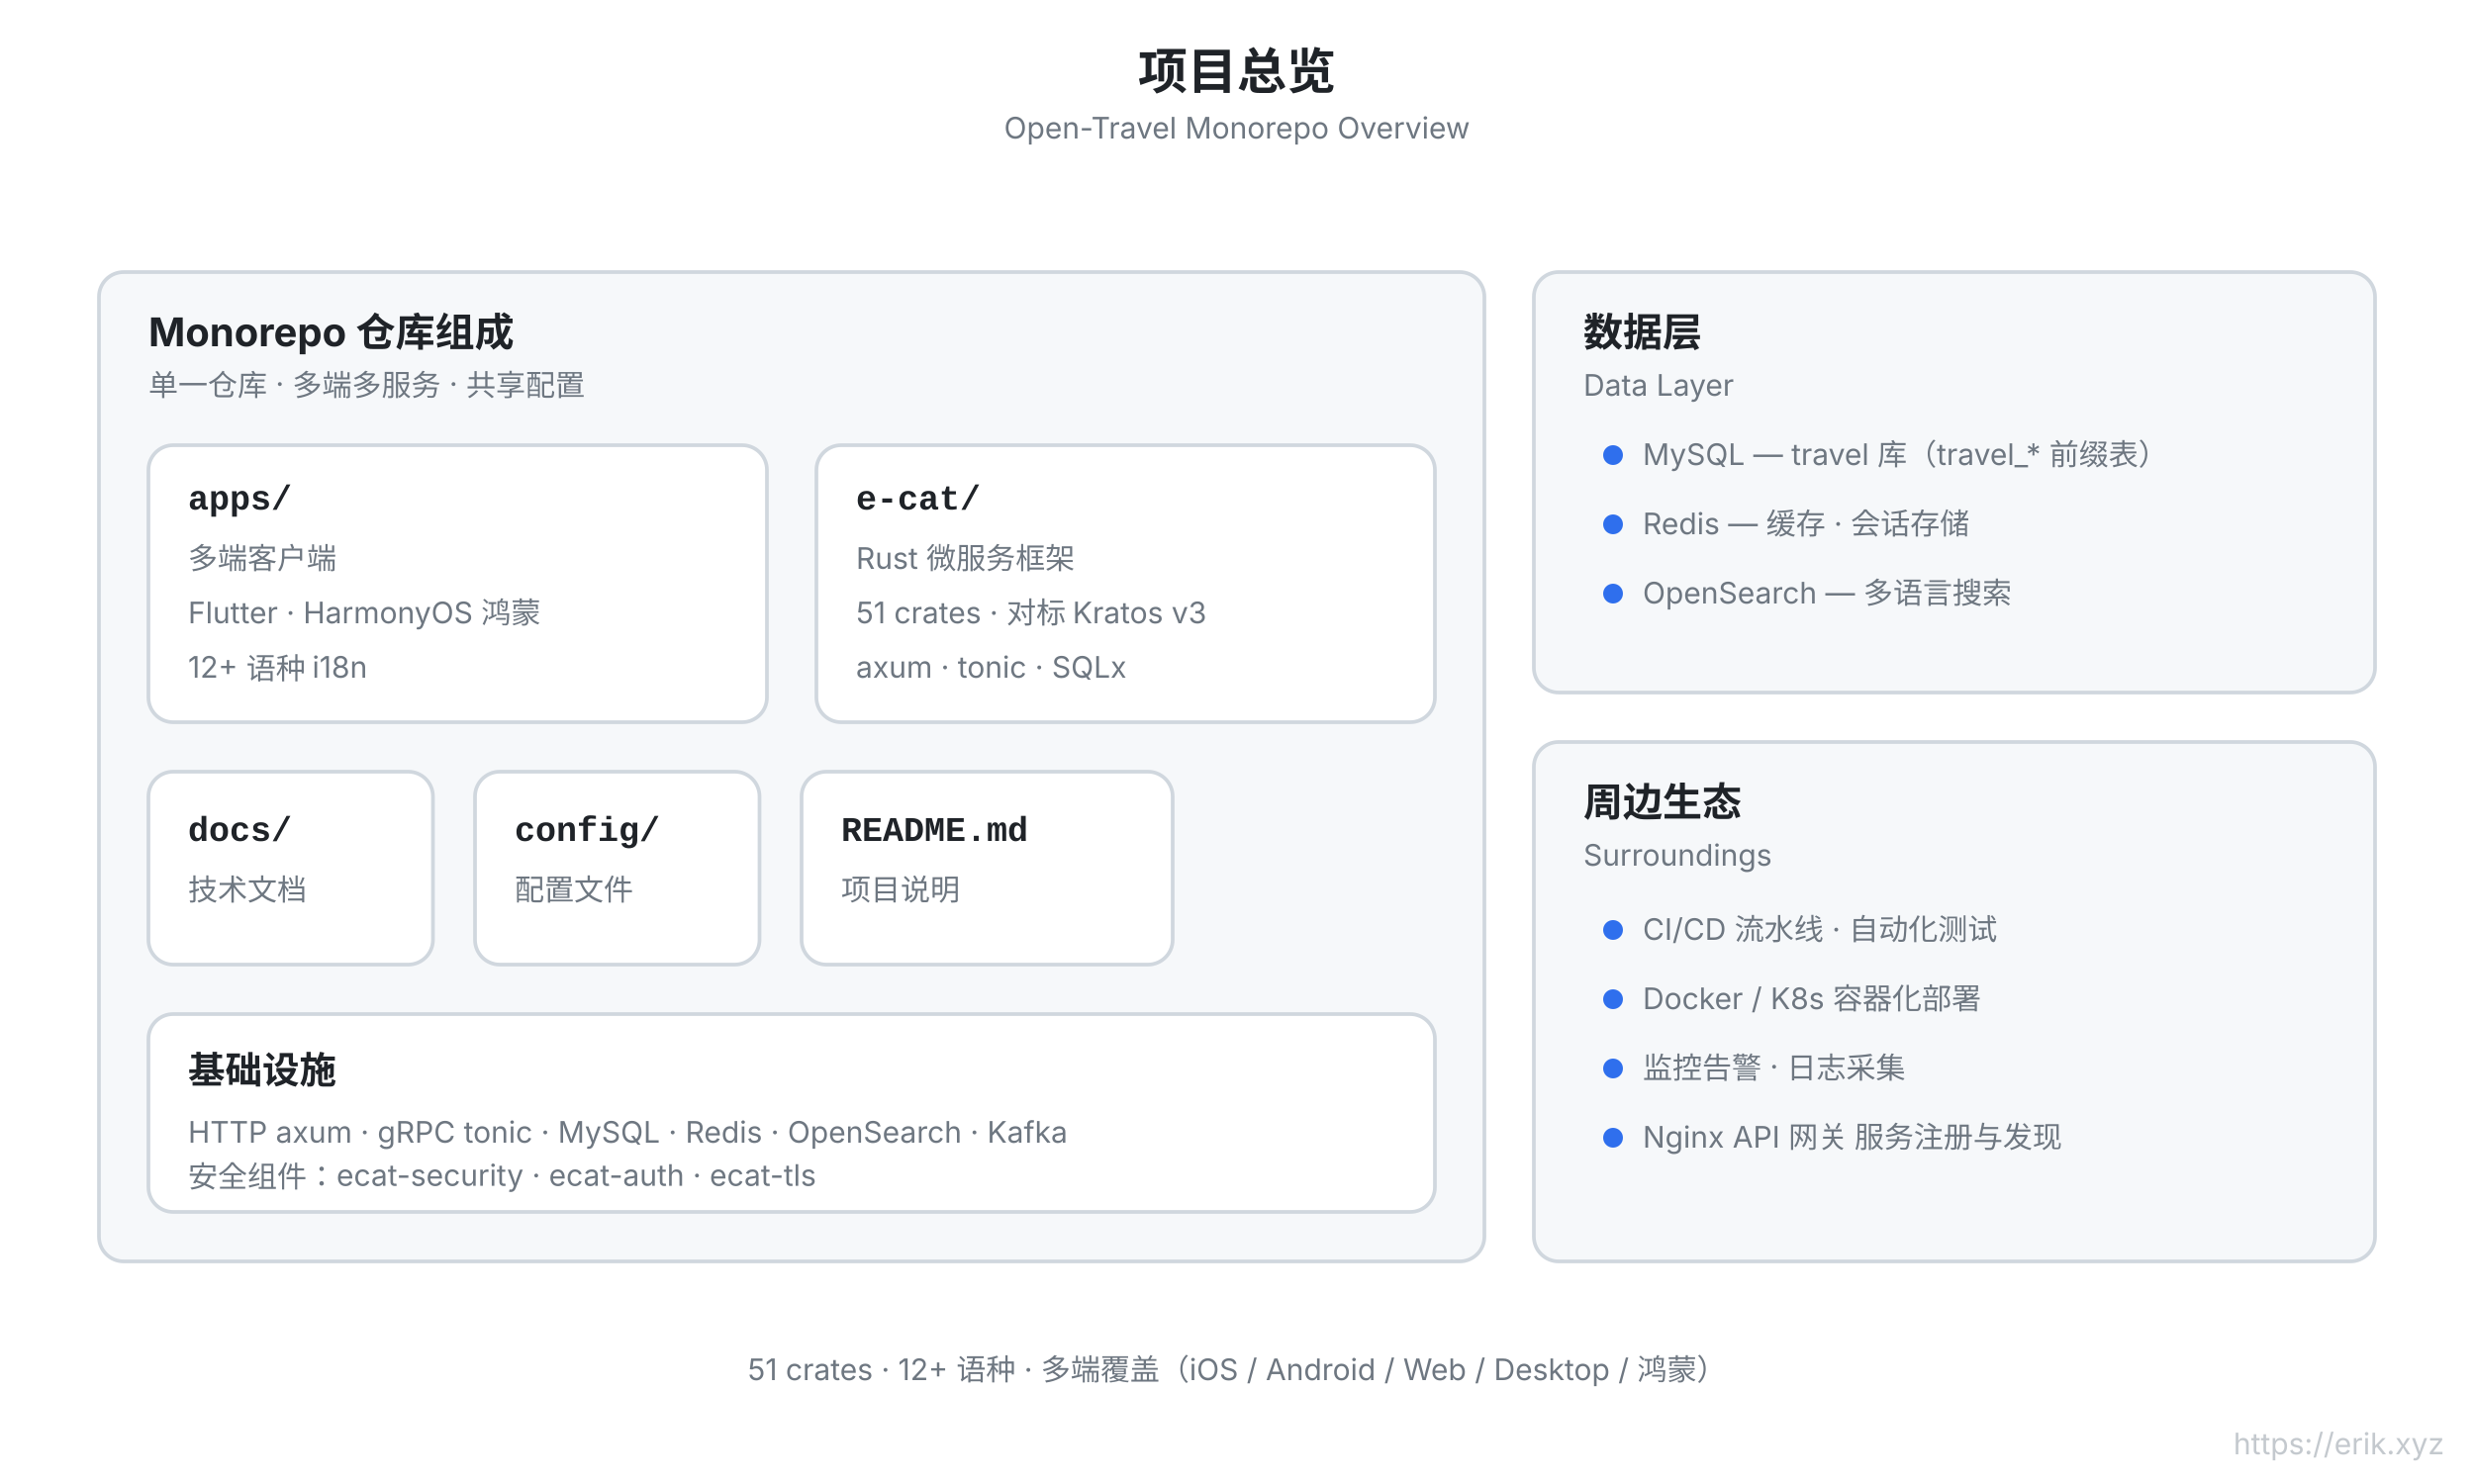
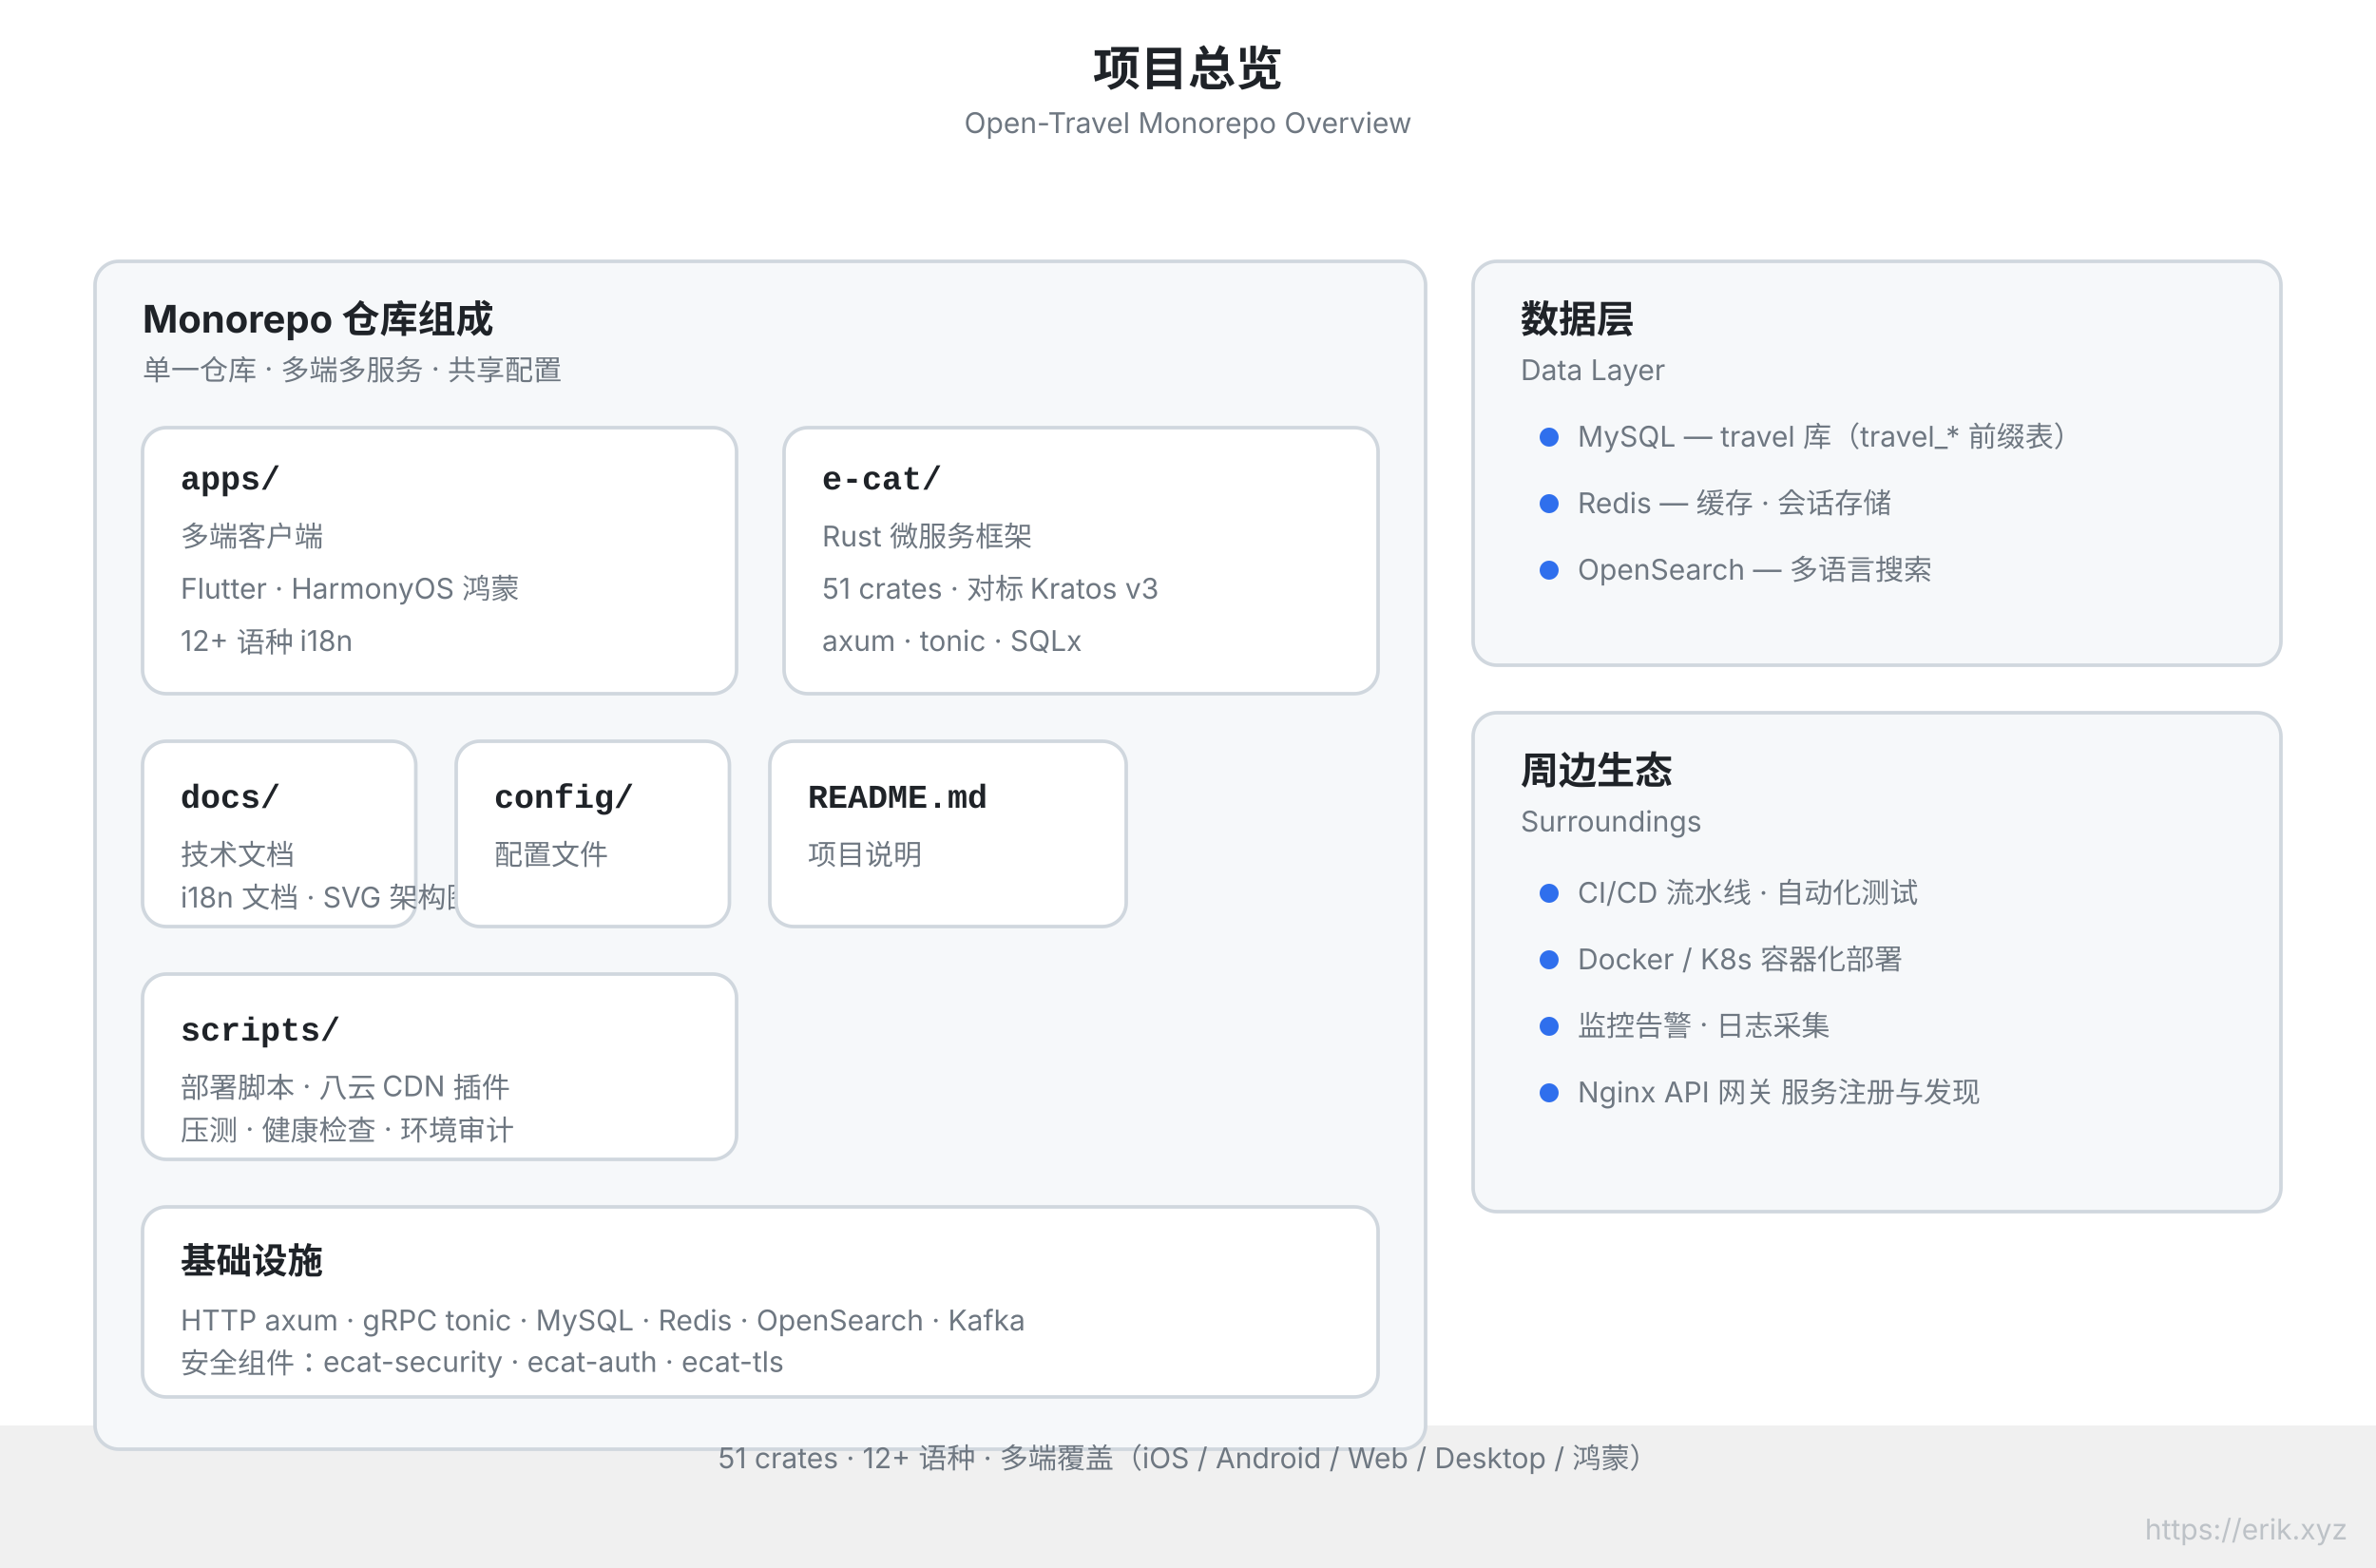
- <svg xmlns="http://www.w3.org/2000/svg" width="1000" height="600" viewBox="0 0 1000 600">
+ <svg xmlns="http://www.w3.org/2000/svg" width="1000" height="660" viewBox="0 0 1000 660">
  <defs>
    <style>
      text { font-family: system-ui, -apple-system, 'Segoe UI', sans-serif; }
      .t-title { font-size: 20px; font-weight: 700; fill: #1f2328; }
      .t-sub  { font-size: 12px; fill: #6e7781; }
      .t-h    { font-size: 16px; font-weight: 700; fill: #1f2328; }
      .t-m    { font-size: 15px; font-weight: 700; fill: #1f2328; }
      .t-s    { font-size: 12px; fill: #6e7781; }
      .t-code { font-family: ui-monospace, 'SF Mono', Consolas, 'Liberation Mono', monospace; font-size: 14px; font-weight: 700; fill: #1f2328; }
      .panel  { fill: #f6f8fa; stroke: #d0d7de; stroke-width: 1.5; rx: 10; }
      .box    { fill: #ffffff; stroke: #d0d7de; stroke-width: 1.5; rx: 10; }
      .dot    { fill: #2f6fed; }
    </style>
  </defs>
  <rect width="1000" height="600" fill="#ffffff" />
  <text x="500" y="36" text-anchor="middle" class="t-title">项目总览</text>
  <text x="500" y="56" text-anchor="middle" class="t-sub">Open-Travel Monorepo Overview</text>
-   <rect x="40" y="110" width="560" height="400" class="panel" />
+   <rect x="40" y="110" width="560" height="500" class="panel" />
  <text x="60" y="140" class="t-h">Monorepo 仓库组成</text>
  <text x="60" y="160" class="t-s">单一仓库 · 多端多服务 · 共享配置</text>
  <rect x="60" y="180" width="250" height="112" class="box" />
  <text x="76" y="206" class="t-code">apps/</text>
  <text x="76" y="230" class="t-s">多端客户端</text>
  <text x="76" y="252" class="t-s">Flutter · HarmonyOS 鸿蒙</text>
  <text x="76" y="274" class="t-s">12+ 语种 i18n</text>
  <rect x="330" y="180" width="250" height="112" class="box" />
  <text x="346" y="206" class="t-code">e-cat/</text>
  <text x="346" y="230" class="t-s">Rust 微服务框架</text>
  <text x="346" y="252" class="t-s">51 crates · 对标 Kratos v3</text>
  <text x="346" y="274" class="t-s">axum · tonic · SQLx</text>
  <rect x="60" y="312" width="115" height="78" class="box" />
  <text x="76" y="340" class="t-code">docs/</text>
  <text x="76" y="364" class="t-s">技术文档</text>
+   <text x="76" y="382" class="t-s">i18n 文档 · SVG 架构图</text>
  <rect x="192" y="312" width="115" height="78" class="box" />
  <text x="208" y="340" class="t-code">config/</text>
  <text x="208" y="364" class="t-s">配置文件</text>
  <rect x="324" y="312" width="150" height="78" class="box" />
  <text x="340" y="340" class="t-code">README.md</text>
  <text x="340" y="364" class="t-s">项目说明</text>
-   <rect x="60" y="410" width="520" height="80" class="box" />
-   <text x="76" y="438" class="t-m">基础设施</text>
-   <text x="76" y="462" class="t-s">HTTP axum · gRPC tonic · MySQL · Redis · OpenSearch · Kafka</text>
-   <text x="76" y="480" class="t-s">安全组件：ecat-security · ecat-auth · ecat-tls</text>
+   <rect x="60" y="410" width="250" height="78" class="box" />
+   <text x="76" y="438" class="t-code">scripts/</text>
+   <text x="76" y="462" class="t-s">部署脚本 · 八云 CDN 插件</text>
+   <text x="76" y="480" class="t-s">压测 · 健康检查 · 环境审计</text>
+   <rect x="60" y="508" width="520" height="80" class="box" />
+   <text x="76" y="536" class="t-m">基础设施</text>
+   <text x="76" y="560" class="t-s">HTTP axum · gRPC tonic · MySQL · Redis · OpenSearch · Kafka</text>
+   <text x="76" y="578" class="t-s">安全组件：ecat-security · ecat-auth · ecat-tls</text>
  <rect x="620" y="110" width="340" height="170" class="panel" />
  <text x="640" y="140" class="t-h">数据层</text>
  <text x="640" y="160" class="t-s">Data Layer</text>
  <circle cx="652" cy="184" r="4" class="dot" />
  <text x="664" y="188" class="t-s">MySQL — travel 库（travel_* 前缀表）</text>
  <circle cx="652" cy="212" r="4" class="dot" />
  <text x="664" y="216" class="t-s">Redis — 缓存 · 会话存储</text>
  <circle cx="652" cy="240" r="4" class="dot" />
  <text x="664" y="244" class="t-s">OpenSearch — 多语言搜索</text>
  <rect x="620" y="300" width="340" height="210" class="panel" />
  <text x="640" y="330" class="t-h">周边生态</text>
  <text x="640" y="350" class="t-s">Surroundings</text>
  <circle cx="652" cy="376" r="4" class="dot" />
  <text x="664" y="380" class="t-s">CI/CD 流水线 · 自动化测试</text>
  <circle cx="652" cy="404" r="4" class="dot" />
  <text x="664" y="408" class="t-s">Docker / K8s 容器化部署</text>
  <circle cx="652" cy="432" r="4" class="dot" />
  <text x="664" y="436" class="t-s">监控告警 · 日志采集</text>
  <circle cx="652" cy="460" r="4" class="dot" />
  <text x="664" y="464" class="t-s">Nginx API 网关 服务注册与发现</text>
-   <text x="500" y="558" text-anchor="middle" class="t-s">51 crates · 12+ 语种 · 多端覆盖（iOS / Android / Web / Desktop / 鸿蒙）</text>
-   <text x="988" y="588" text-anchor="end" font-size="12" fill="#8b949e" fill-opacity="0.5" font-family="system-ui, -apple-system, 'Segoe UI', sans-serif">https://erik.xyz</text>
+   <text x="500" y="618" text-anchor="middle" class="t-s">51 crates · 12+ 语种 · 多端覆盖（iOS / Android / Web / Desktop / 鸿蒙）</text>
+   <text x="988" y="648" text-anchor="end" font-size="12" fill="#8b949e" fill-opacity="0.5" font-family="system-ui, -apple-system, 'Segoe UI', sans-serif">https://erik.xyz</text>
</svg>
